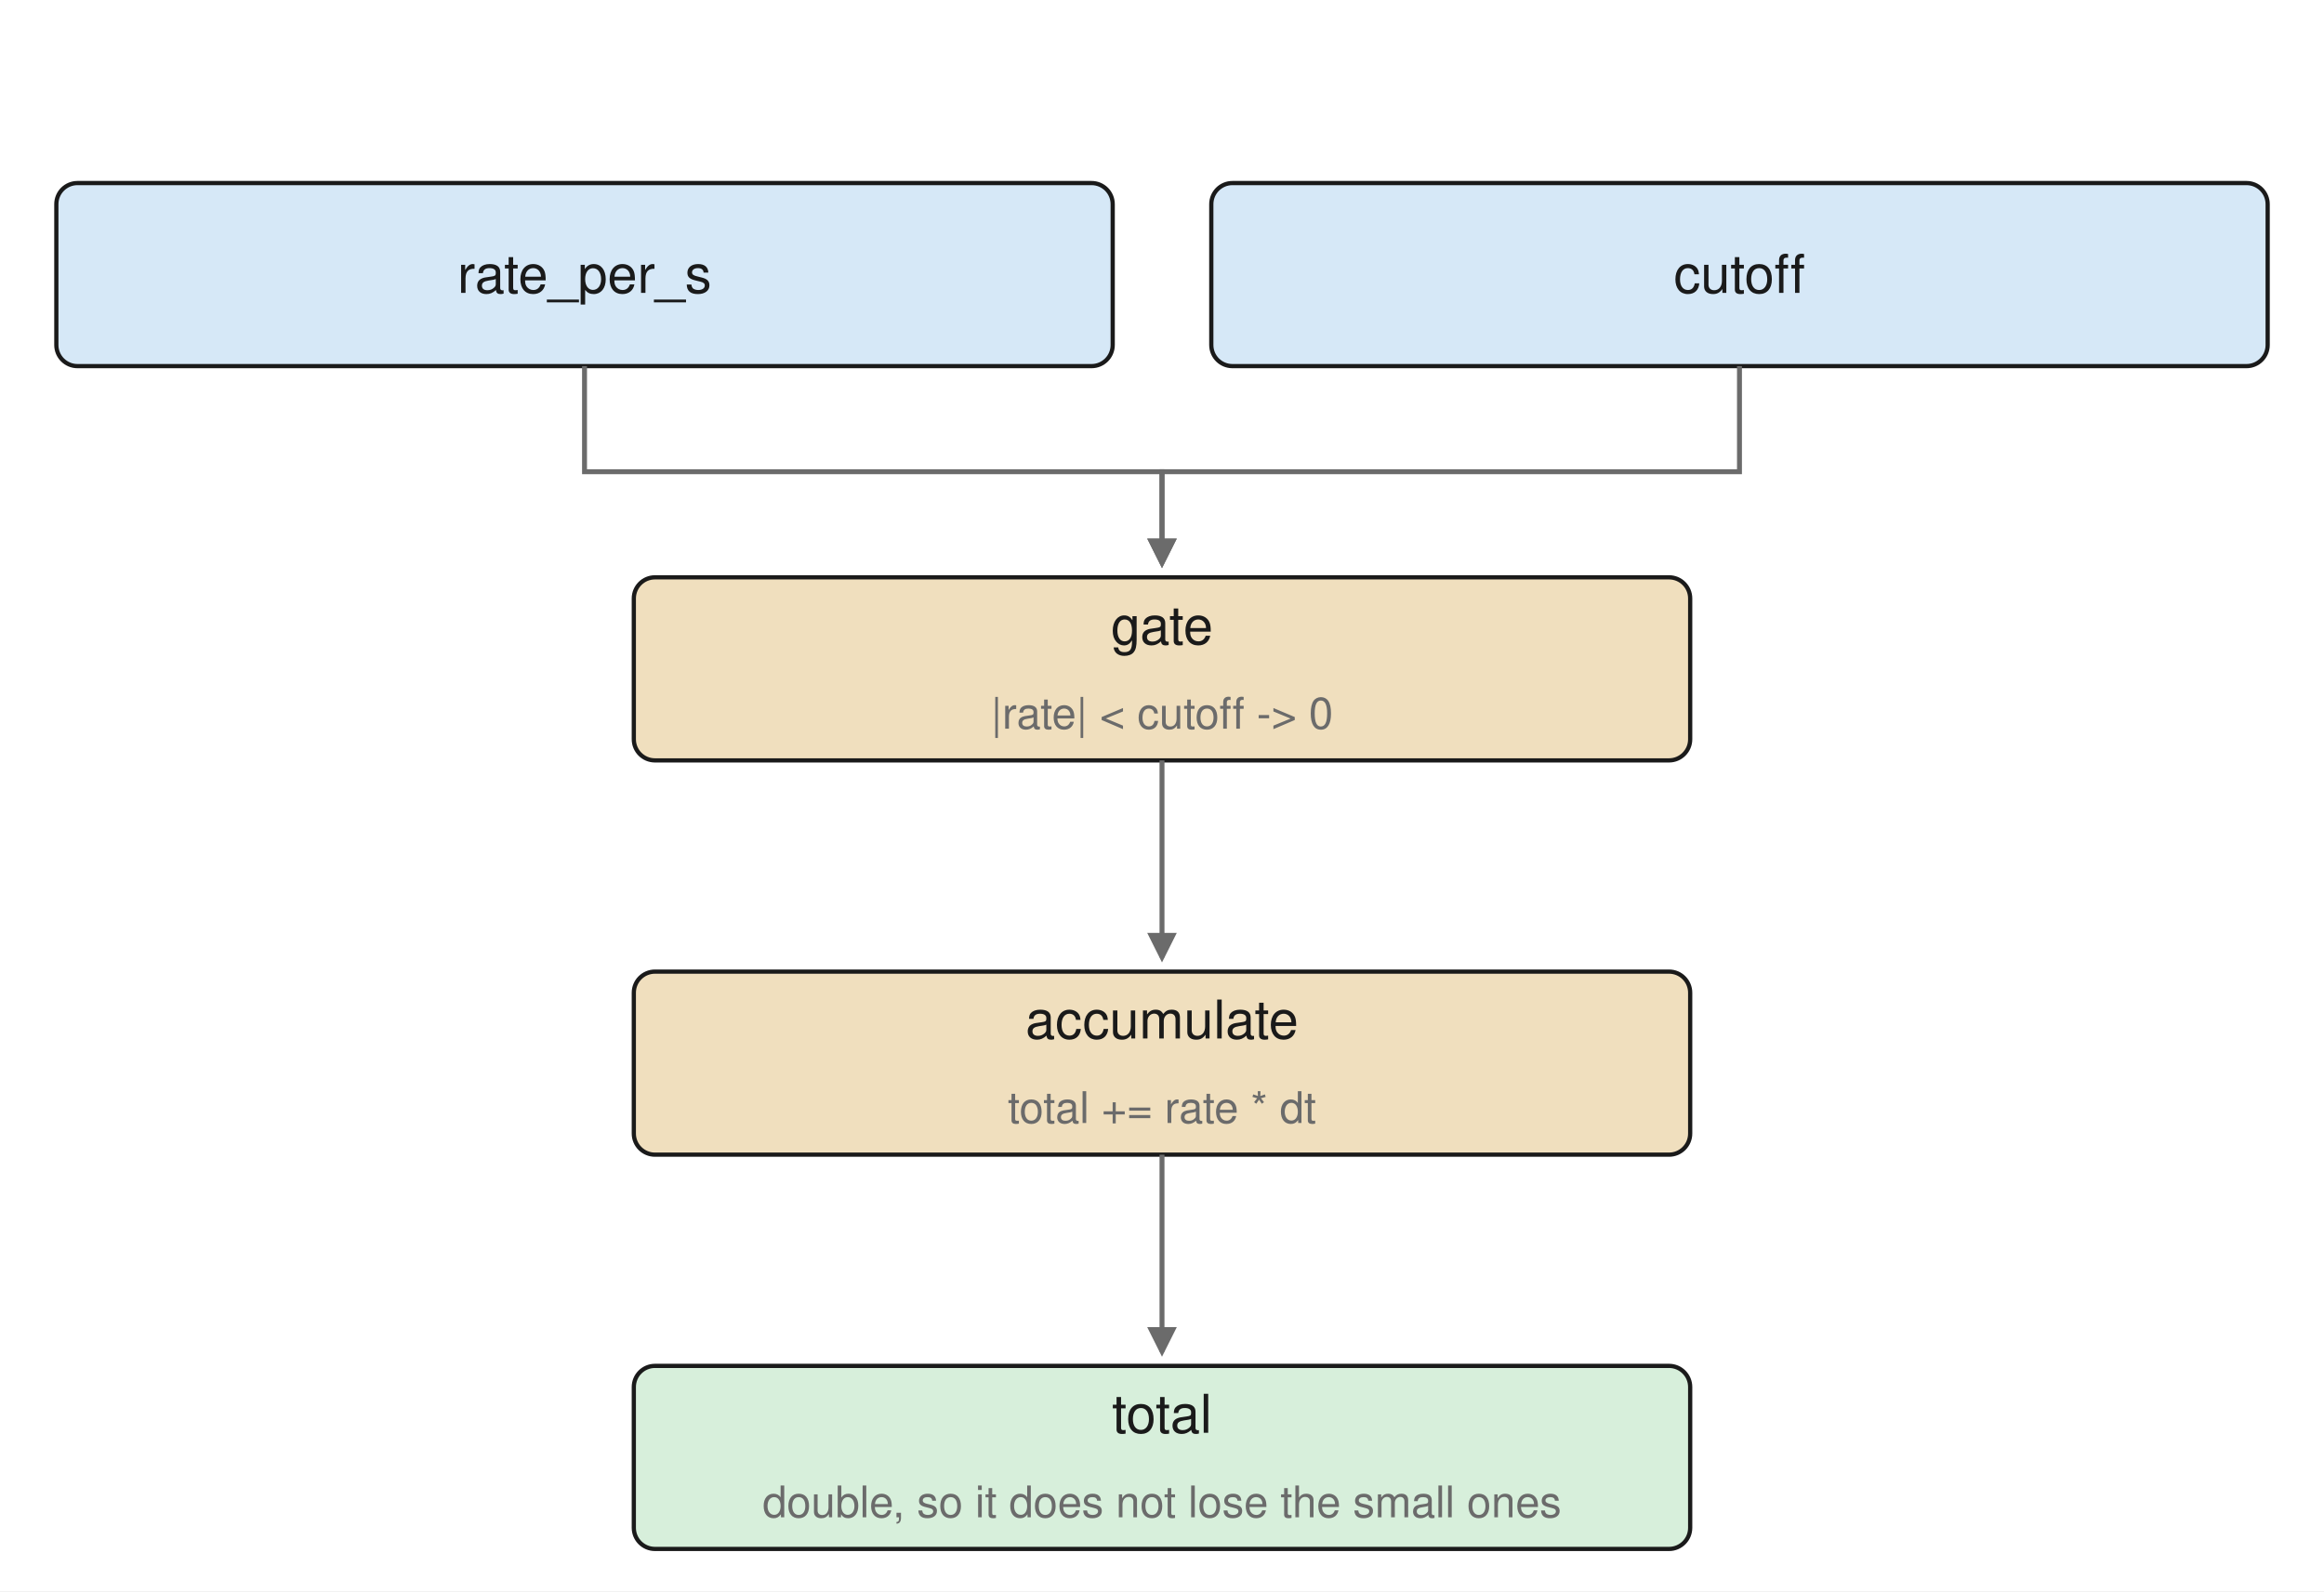
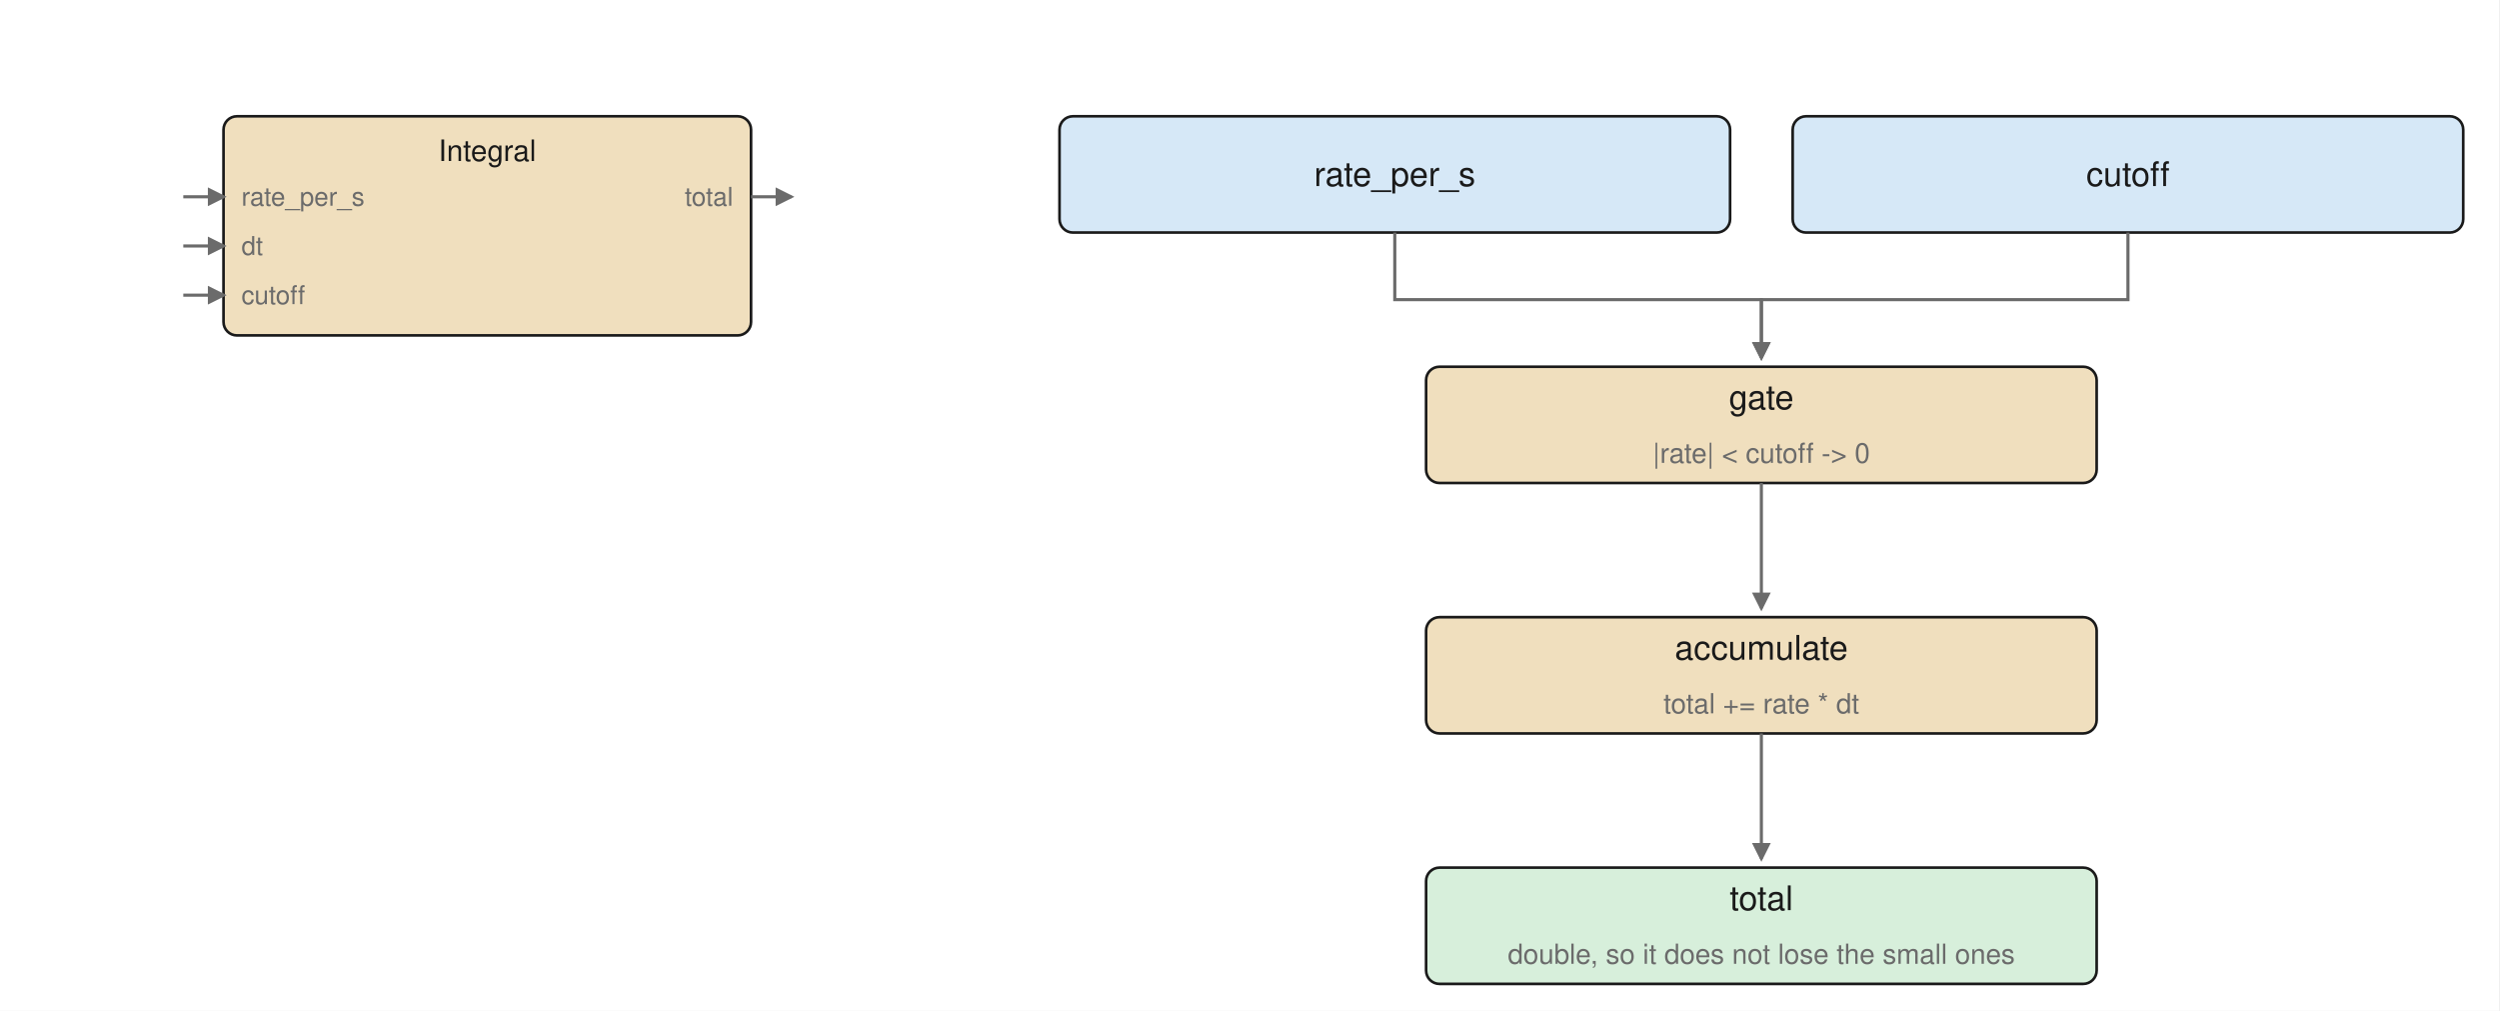
- <svg xmlns="http://www.w3.org/2000/svg" width="330" height="226" viewBox="0 0 330 226" style="max-width:100%;height:auto" content="&lt;mxfile host=&quot;app.diagrams.net&quot; type=&quot;device&quot;&gt;&lt;diagram id=&quot;block_Integral&quot; name=&quot;block_Integral&quot;&gt;&lt;mxGraphModel dx=&quot;330&quot; dy=&quot;226&quot; grid=&quot;0&quot; gridSize=&quot;10&quot; guides=&quot;1&quot; tooltips=&quot;1&quot; connect=&quot;1&quot; arrows=&quot;1&quot; fold=&quot;1&quot; page=&quot;1&quot; pageScale=&quot;1&quot; pageWidth=&quot;330&quot; pageHeight=&quot;226&quot; math=&quot;0&quot; shadow=&quot;0&quot;&gt;&lt;root&gt;&lt;mxCell id=&quot;0&quot;/&gt;&lt;mxCell id=&quot;1&quot; parent=&quot;0&quot;/&gt;&lt;mxCell id=&quot;n2&quot; value=&quot;rate_per_s&quot; style=&quot;rounded=1;fillColor=#d6e8f7;strokeColor=#1a1a1a;whiteSpace=wrap;html=1;fontSize=8&quot; vertex=&quot;1&quot; parent=&quot;1&quot;&gt;&lt;mxGeometry x=&quot;8.0&quot; y=&quot;26&quot; width=&quot;150&quot; height=&quot;26&quot; as=&quot;geometry&quot;/&gt;&lt;/mxCell&gt;&lt;mxCell id=&quot;n3&quot; value=&quot;cutoff&quot; style=&quot;rounded=1;fillColor=#d6e8f7;strokeColor=#1a1a1a;whiteSpace=wrap;html=1;fontSize=8&quot; vertex=&quot;1&quot; parent=&quot;1&quot;&gt;&lt;mxGeometry x=&quot;172.0&quot; y=&quot;26&quot; width=&quot;150&quot; height=&quot;26&quot; as=&quot;geometry&quot;/&gt;&lt;/mxCell&gt;&lt;mxCell id=&quot;n4&quot; value=&quot;gate&quot; style=&quot;rounded=1;fillColor=#f0dfbe;strokeColor=#1a1a1a;whiteSpace=wrap;html=1;fontSize=8&quot; vertex=&quot;1&quot; parent=&quot;1&quot;&gt;&lt;mxGeometry x=&quot;90.0&quot; y=&quot;82&quot; width=&quot;150&quot; height=&quot;26&quot; as=&quot;geometry&quot;/&gt;&lt;/mxCell&gt;&lt;mxCell id=&quot;n5&quot; value=&quot;accumulate&quot; style=&quot;rounded=1;fillColor=#f0dfbe;strokeColor=#1a1a1a;whiteSpace=wrap;html=1;fontSize=8&quot; vertex=&quot;1&quot; parent=&quot;1&quot;&gt;&lt;mxGeometry x=&quot;90.0&quot; y=&quot;138&quot; width=&quot;150&quot; height=&quot;26&quot; as=&quot;geometry&quot;/&gt;&lt;/mxCell&gt;&lt;mxCell id=&quot;n6&quot; value=&quot;total&quot; style=&quot;rounded=1;fillColor=#d7efdb;strokeColor=#1a1a1a;whiteSpace=wrap;html=1;fontSize=8&quot; vertex=&quot;1&quot; parent=&quot;1&quot;&gt;&lt;mxGeometry x=&quot;90.0&quot; y=&quot;194&quot; width=&quot;150&quot; height=&quot;26&quot; as=&quot;geometry&quot;/&gt;&lt;/mxCell&gt;&lt;mxCell id=&quot;e7&quot; value=&quot;&quot; style=&quot;edgeStyle=none;html=1;strokeColor=#6b6b6b;endArrow=block&quot; edge=&quot;1&quot; parent=&quot;1&quot;&gt;&lt;mxGeometry relative=&quot;1&quot; as=&quot;geometry&quot;&gt;&lt;mxPoint x=&quot;83.0&quot; y=&quot;52&quot; as=&quot;sourcePoint&quot;/&gt;&lt;mxPoint x=&quot;165.0&quot; y=&quot;80&quot; as=&quot;targetPoint&quot;/&gt;&lt;Array as=&quot;points&quot;&gt;&lt;mxPoint x=&quot;83.0&quot; y=&quot;67.0&quot;/&gt;&lt;mxPoint x=&quot;165.0&quot; y=&quot;67.0&quot;/&gt;&lt;/Array&gt;&lt;/mxGeometry&gt;&lt;/mxCell&gt;&lt;mxCell id=&quot;e8&quot; value=&quot;&quot; style=&quot;edgeStyle=none;html=1;strokeColor=#6b6b6b;endArrow=block&quot; edge=&quot;1&quot; parent=&quot;1&quot;&gt;&lt;mxGeometry relative=&quot;1&quot; as=&quot;geometry&quot;&gt;&lt;mxPoint x=&quot;247.0&quot; y=&quot;52&quot; as=&quot;sourcePoint&quot;/&gt;&lt;mxPoint x=&quot;165.0&quot; y=&quot;80&quot; as=&quot;targetPoint&quot;/&gt;&lt;Array as=&quot;points&quot;&gt;&lt;mxPoint x=&quot;247.0&quot; y=&quot;67.0&quot;/&gt;&lt;mxPoint x=&quot;165.0&quot; y=&quot;67.0&quot;/&gt;&lt;/Array&gt;&lt;/mxGeometry&gt;&lt;/mxCell&gt;&lt;mxCell id=&quot;e9&quot; value=&quot;&quot; style=&quot;edgeStyle=none;html=1;strokeColor=#6b6b6b;endArrow=block&quot; edge=&quot;1&quot; parent=&quot;1&quot;&gt;&lt;mxGeometry relative=&quot;1&quot; as=&quot;geometry&quot;&gt;&lt;mxPoint x=&quot;165.0&quot; y=&quot;108&quot; as=&quot;sourcePoint&quot;/&gt;&lt;mxPoint x=&quot;165.0&quot; y=&quot;136&quot; as=&quot;targetPoint&quot;/&gt;&lt;/mxGeometry&gt;&lt;/mxCell&gt;&lt;mxCell id=&quot;e10&quot; value=&quot;&quot; style=&quot;edgeStyle=none;html=1;strokeColor=#6b6b6b;endArrow=block&quot; edge=&quot;1&quot; parent=&quot;1&quot;&gt;&lt;mxGeometry relative=&quot;1&quot; as=&quot;geometry&quot;&gt;&lt;mxPoint x=&quot;165.0&quot; y=&quot;164&quot; as=&quot;sourcePoint&quot;/&gt;&lt;mxPoint x=&quot;165.0&quot; y=&quot;192&quot; as=&quot;targetPoint&quot;/&gt;&lt;/mxGeometry&gt;&lt;/mxCell&gt;&lt;/root&gt;&lt;/mxGraphModel&gt;&lt;/diagram&gt;&lt;/mxfile&gt;">
+ <svg xmlns="http://www.w3.org/2000/svg" width="559.0" height="226" viewBox="0 0 559.0 226" style="max-width:100%;height:auto" content="&lt;mxfile host=&quot;app.diagrams.net&quot; type=&quot;device&quot;&gt;&lt;diagram id=&quot;block_Integral&quot; name=&quot;block_Integral&quot;&gt;&lt;mxGraphModel dx=&quot;559.0&quot; dy=&quot;226&quot; grid=&quot;0&quot; gridSize=&quot;10&quot; guides=&quot;1&quot; tooltips=&quot;1&quot; connect=&quot;1&quot; arrows=&quot;1&quot; fold=&quot;1&quot; page=&quot;1&quot; pageScale=&quot;1&quot; pageWidth=&quot;559.0&quot; pageHeight=&quot;226&quot; math=&quot;0&quot; shadow=&quot;0&quot;&gt;&lt;root&gt;&lt;mxCell id=&quot;0&quot;/&gt;&lt;mxCell id=&quot;1&quot; parent=&quot;0&quot;/&gt;&lt;mxCell id=&quot;n2&quot; value=&quot;&quot; style=&quot;rounded=1;fillColor=#f0dfbe;strokeColor=#1a1a1a;whiteSpace=wrap;html=1;fontSize=8&quot; vertex=&quot;1&quot; parent=&quot;1&quot;&gt;&lt;mxGeometry x=&quot;50.0&quot; y=&quot;26.0&quot; width=&quot;118.0&quot; height=&quot;49&quot; as=&quot;geometry&quot;/&gt;&lt;/mxCell&gt;&lt;mxCell id=&quot;n3&quot; value=&quot;Integral&quot; style=&quot;text;html=1;fontSize=6;fontColor=#1a1a1a;align=center&quot; vertex=&quot;1&quot; parent=&quot;1&quot;&gt;&lt;mxGeometry x=&quot;109.0&quot; y=&quot;29.4&quot; width=&quot;40&quot; height=&quot;10.6&quot; as=&quot;geometry&quot;/&gt;&lt;/mxCell&gt;&lt;mxCell id=&quot;n4&quot; value=&quot;rate_per_s&quot; style=&quot;text;html=1;fontSize=5;fontColor=#6b6b6b;align=left&quot; vertex=&quot;1&quot; parent=&quot;1&quot;&gt;&lt;mxGeometry x=&quot;54.0&quot; y=&quot;40.2&quot; width=&quot;50&quot; height=&quot;9.8&quot; as=&quot;geometry&quot;/&gt;&lt;/mxCell&gt;&lt;mxCell id=&quot;e5&quot; value=&quot;&quot; style=&quot;edgeStyle=none;html=1;strokeColor=#6b6b6b;endArrow=block&quot; edge=&quot;1&quot; parent=&quot;1&quot;&gt;&lt;mxGeometry relative=&quot;1&quot; as=&quot;geometry&quot;&gt;&lt;mxPoint x=&quot;41.0&quot; y=&quot;44.0&quot; as=&quot;sourcePoint&quot;/&gt;&lt;mxPoint x=&quot;50.0&quot; y=&quot;44.0&quot; as=&quot;targetPoint&quot;/&gt;&lt;/mxGeometry&gt;&lt;/mxCell&gt;&lt;mxCell id=&quot;n6&quot; value=&quot;dt&quot; style=&quot;text;html=1;fontSize=5;fontColor=#6b6b6b;align=left&quot; vertex=&quot;1&quot; parent=&quot;1&quot;&gt;&lt;mxGeometry x=&quot;54.0&quot; y=&quot;51.2&quot; width=&quot;40&quot; height=&quot;9.8&quot; as=&quot;geometry&quot;/&gt;&lt;/mxCell&gt;&lt;mxCell id=&quot;e7&quot; value=&quot;&quot; style=&quot;edgeStyle=none;html=1;strokeColor=#6b6b6b;endArrow=block&quot; edge=&quot;1&quot; parent=&quot;1&quot;&gt;&lt;mxGeometry relative=&quot;1&quot; as=&quot;geometry&quot;&gt;&lt;mxPoint x=&quot;41.0&quot; y=&quot;55.0&quot; as=&quot;sourcePoint&quot;/&gt;&lt;mxPoint x=&quot;50.0&quot; y=&quot;55.0&quot; as=&quot;targetPoint&quot;/&gt;&lt;/mxGeometry&gt;&lt;/mxCell&gt;&lt;mxCell id=&quot;n8&quot; value=&quot;cutoff&quot; style=&quot;text;html=1;fontSize=5;fontColor=#6b6b6b;align=left&quot; vertex=&quot;1&quot; parent=&quot;1&quot;&gt;&lt;mxGeometry x=&quot;54.0&quot; y=&quot;62.2&quot; width=&quot;40&quot; height=&quot;9.8&quot; as=&quot;geometry&quot;/&gt;&lt;/mxCell&gt;&lt;mxCell id=&quot;e9&quot; value=&quot;&quot; style=&quot;edgeStyle=none;html=1;strokeColor=#6b6b6b;endArrow=block&quot; edge=&quot;1&quot; parent=&quot;1&quot;&gt;&lt;mxGeometry relative=&quot;1&quot; as=&quot;geometry&quot;&gt;&lt;mxPoint x=&quot;41.0&quot; y=&quot;66.0&quot; as=&quot;sourcePoint&quot;/&gt;&lt;mxPoint x=&quot;50.0&quot; y=&quot;66.0&quot; as=&quot;targetPoint&quot;/&gt;&lt;/mxGeometry&gt;&lt;/mxCell&gt;&lt;mxCell id=&quot;n10&quot; value=&quot;total&quot; style=&quot;text;html=1;fontSize=5;fontColor=#6b6b6b;align=left&quot; vertex=&quot;1&quot; parent=&quot;1&quot;&gt;&lt;mxGeometry x=&quot;164.0&quot; y=&quot;40.2&quot; width=&quot;40&quot; height=&quot;9.8&quot; as=&quot;geometry&quot;/&gt;&lt;/mxCell&gt;&lt;mxCell id=&quot;e11&quot; value=&quot;&quot; style=&quot;edgeStyle=none;html=1;strokeColor=#6b6b6b;endArrow=block&quot; edge=&quot;1&quot; parent=&quot;1&quot;&gt;&lt;mxGeometry relative=&quot;1&quot; as=&quot;geometry&quot;&gt;&lt;mxPoint x=&quot;168.0&quot; y=&quot;44.0&quot; as=&quot;sourcePoint&quot;/&gt;&lt;mxPoint x=&quot;177.0&quot; y=&quot;44.0&quot; as=&quot;targetPoint&quot;/&gt;&lt;/mxGeometry&gt;&lt;/mxCell&gt;&lt;mxCell id=&quot;n12&quot; value=&quot;rate_per_s&quot; style=&quot;rounded=1;fillColor=#d6e8f7;strokeColor=#1a1a1a;whiteSpace=wrap;html=1;fontSize=8&quot; vertex=&quot;1&quot; parent=&quot;1&quot;&gt;&lt;mxGeometry x=&quot;237.0&quot; y=&quot;26.0&quot; width=&quot;150&quot; height=&quot;26&quot; as=&quot;geometry&quot;/&gt;&lt;/mxCell&gt;&lt;mxCell id=&quot;n13&quot; value=&quot;cutoff&quot; style=&quot;rounded=1;fillColor=#d6e8f7;strokeColor=#1a1a1a;whiteSpace=wrap;html=1;fontSize=8&quot; vertex=&quot;1&quot; parent=&quot;1&quot;&gt;&lt;mxGeometry x=&quot;401.0&quot; y=&quot;26.0&quot; width=&quot;150&quot; height=&quot;26&quot; as=&quot;geometry&quot;/&gt;&lt;/mxCell&gt;&lt;mxCell id=&quot;n14&quot; value=&quot;gate&quot; style=&quot;rounded=1;fillColor=#f0dfbe;strokeColor=#1a1a1a;whiteSpace=wrap;html=1;fontSize=8&quot; vertex=&quot;1&quot; parent=&quot;1&quot;&gt;&lt;mxGeometry x=&quot;319.0&quot; y=&quot;82.0&quot; width=&quot;150&quot; height=&quot;26&quot; as=&quot;geometry&quot;/&gt;&lt;/mxCell&gt;&lt;mxCell id=&quot;n15&quot; value=&quot;accumulate&quot; style=&quot;rounded=1;fillColor=#f0dfbe;strokeColor=#1a1a1a;whiteSpace=wrap;html=1;fontSize=8&quot; vertex=&quot;1&quot; parent=&quot;1&quot;&gt;&lt;mxGeometry x=&quot;319.0&quot; y=&quot;138.0&quot; width=&quot;150&quot; height=&quot;26&quot; as=&quot;geometry&quot;/&gt;&lt;/mxCell&gt;&lt;mxCell id=&quot;n16&quot; value=&quot;total&quot; style=&quot;rounded=1;fillColor=#d7efdb;strokeColor=#1a1a1a;whiteSpace=wrap;html=1;fontSize=8&quot; vertex=&quot;1&quot; parent=&quot;1&quot;&gt;&lt;mxGeometry x=&quot;319.0&quot; y=&quot;194.0&quot; width=&quot;150&quot; height=&quot;26&quot; as=&quot;geometry&quot;/&gt;&lt;/mxCell&gt;&lt;mxCell id=&quot;e17&quot; value=&quot;&quot; style=&quot;edgeStyle=none;html=1;strokeColor=#6b6b6b;endArrow=block&quot; edge=&quot;1&quot; parent=&quot;1&quot;&gt;&lt;mxGeometry relative=&quot;1&quot; as=&quot;geometry&quot;&gt;&lt;mxPoint x=&quot;312.0&quot; y=&quot;52.0&quot; as=&quot;sourcePoint&quot;/&gt;&lt;mxPoint x=&quot;394.0&quot; y=&quot;80.0&quot; as=&quot;targetPoint&quot;/&gt;&lt;Array as=&quot;points&quot;&gt;&lt;mxPoint x=&quot;312.0&quot; y=&quot;67.0&quot;/&gt;&lt;mxPoint x=&quot;394.0&quot; y=&quot;67.0&quot;/&gt;&lt;/Array&gt;&lt;/mxGeometry&gt;&lt;/mxCell&gt;&lt;mxCell id=&quot;e18&quot; value=&quot;&quot; style=&quot;edgeStyle=none;html=1;strokeColor=#6b6b6b;endArrow=block&quot; edge=&quot;1&quot; parent=&quot;1&quot;&gt;&lt;mxGeometry relative=&quot;1&quot; as=&quot;geometry&quot;&gt;&lt;mxPoint x=&quot;476.0&quot; y=&quot;52.0&quot; as=&quot;sourcePoint&quot;/&gt;&lt;mxPoint x=&quot;394.0&quot; y=&quot;80.0&quot; as=&quot;targetPoint&quot;/&gt;&lt;Array as=&quot;points&quot;&gt;&lt;mxPoint x=&quot;476.0&quot; y=&quot;67.0&quot;/&gt;&lt;mxPoint x=&quot;394.0&quot; y=&quot;67.0&quot;/&gt;&lt;/Array&gt;&lt;/mxGeometry&gt;&lt;/mxCell&gt;&lt;mxCell id=&quot;e19&quot; value=&quot;&quot; style=&quot;edgeStyle=none;html=1;strokeColor=#6b6b6b;endArrow=block&quot; edge=&quot;1&quot; parent=&quot;1&quot;&gt;&lt;mxGeometry relative=&quot;1&quot; as=&quot;geometry&quot;&gt;&lt;mxPoint x=&quot;394.0&quot; y=&quot;108.0&quot; as=&quot;sourcePoint&quot;/&gt;&lt;mxPoint x=&quot;394.0&quot; y=&quot;136.0&quot; as=&quot;targetPoint&quot;/&gt;&lt;/mxGeometry&gt;&lt;/mxCell&gt;&lt;mxCell id=&quot;e20&quot; value=&quot;&quot; style=&quot;edgeStyle=none;html=1;strokeColor=#6b6b6b;endArrow=block&quot; edge=&quot;1&quot; parent=&quot;1&quot;&gt;&lt;mxGeometry relative=&quot;1&quot; as=&quot;geometry&quot;&gt;&lt;mxPoint x=&quot;394.0&quot; y=&quot;164.0&quot; as=&quot;sourcePoint&quot;/&gt;&lt;mxPoint x=&quot;394.0&quot; y=&quot;192.0&quot; as=&quot;targetPoint&quot;/&gt;&lt;/mxGeometry&gt;&lt;/mxCell&gt;&lt;/root&gt;&lt;/mxGraphModel&gt;&lt;/diagram&gt;&lt;/mxfile&gt;">
  <defs>
    <marker id="a" markerWidth="6" markerHeight="6" refX="5" refY="3" orient="auto">
      <path d="M0,0 L6,3 L0,6 z" fill="#6b6b6b" />
    </marker>
  </defs>
-   <rect width="330" height="226" fill="#ffffff" />
-   <rect x="8.0" y="26" width="150" height="26" rx="3" fill="#d6e8f7" stroke="#1a1a1a" stroke-width="0.6" />
-   <text x="83.0" y="41.6" font-family="Helvetica,Arial,sans-serif" font-size="7.6" fill="#1a1a1a" text-anchor="middle">rate_per_s</text>
-   <rect x="172.0" y="26" width="150" height="26" rx="3" fill="#d6e8f7" stroke="#1a1a1a" stroke-width="0.6" />
-   <text x="247.0" y="41.6" font-family="Helvetica,Arial,sans-serif" font-size="7.6" fill="#1a1a1a" text-anchor="middle">cutoff</text>
-   <rect x="90.0" y="82" width="150" height="26" rx="3" fill="#f0dfbe" stroke="#1a1a1a" stroke-width="0.6" />
-   <text x="165.0" y="91.5" font-family="Helvetica,Arial,sans-serif" font-size="7.6" fill="#1a1a1a" text-anchor="middle">gate</text>
-   <text x="165.0" y="103.5" font-family="Helvetica,Arial,sans-serif" font-size="6.2" fill="#6b6b6b" text-anchor="middle">|rate| &lt; cutoff -&gt; 0</text>
-   <rect x="90.0" y="138" width="150" height="26" rx="3" fill="#f0dfbe" stroke="#1a1a1a" stroke-width="0.6" />
-   <text x="165.0" y="147.5" font-family="Helvetica,Arial,sans-serif" font-size="7.6" fill="#1a1a1a" text-anchor="middle">accumulate</text>
-   <text x="165.0" y="159.5" font-family="Helvetica,Arial,sans-serif" font-size="6.2" fill="#6b6b6b" text-anchor="middle">total += rate * dt</text>
-   <rect x="90.0" y="194" width="150" height="26" rx="3" fill="#d7efdb" stroke="#1a1a1a" stroke-width="0.6" />
-   <text x="165.0" y="203.5" font-family="Helvetica,Arial,sans-serif" font-size="7.6" fill="#1a1a1a" text-anchor="middle">total</text>
-   <text x="165.0" y="215.5" font-family="Helvetica,Arial,sans-serif" font-size="6.2" fill="#6b6b6b" text-anchor="middle">double, so it does not lose the small ones</text>
-   <polyline points="83.0,52 83.0,67.0 165.0,67.0 165.0,80" fill="none" stroke="#6b6b6b" stroke-width="0.7" marker-end="url(#a)" />
-   <polyline points="247.0,52 247.0,67.0 165.0,67.0 165.0,80" fill="none" stroke="#6b6b6b" stroke-width="0.7" marker-end="url(#a)" />
-   <polyline points="165.0,108 165.0,136" fill="none" stroke="#6b6b6b" stroke-width="0.7" marker-end="url(#a)" />
-   <polyline points="165.0,164 165.0,192" fill="none" stroke="#6b6b6b" stroke-width="0.7" marker-end="url(#a)" />
+   <rect width="559.0" height="226" fill="#ffffff" />
+   <rect x="50.0" y="26.0" width="118.0" height="49" rx="3" fill="#f0dfbe" stroke="#1a1a1a" stroke-width="0.6" />
+   <text x="109.0" y="36.0" font-family="Helvetica,Arial,sans-serif" font-size="6.6" fill="#1a1a1a" text-anchor="middle">Integral</text>
+   <text x="54.0" y="46.0" font-family="Helvetica,Arial,sans-serif" font-size="5.8" fill="#6b6b6b" text-anchor="start">rate_per_s</text>
+   <polyline points="41.0,44.0 50.0,44.0" fill="none" stroke="#6b6b6b" stroke-width="0.7" marker-end="url(#a)" />
+   <text x="54.0" y="57.0" font-family="Helvetica,Arial,sans-serif" font-size="5.8" fill="#6b6b6b" text-anchor="start">dt</text>
+   <polyline points="41.0,55.0 50.0,55.0" fill="none" stroke="#6b6b6b" stroke-width="0.7" marker-end="url(#a)" />
+   <text x="54.0" y="68.0" font-family="Helvetica,Arial,sans-serif" font-size="5.8" fill="#6b6b6b" text-anchor="start">cutoff</text>
+   <polyline points="41.0,66.0 50.0,66.0" fill="none" stroke="#6b6b6b" stroke-width="0.7" marker-end="url(#a)" />
+   <text x="164.0" y="46.0" font-family="Helvetica,Arial,sans-serif" font-size="5.8" fill="#6b6b6b" text-anchor="end">total</text>
+   <polyline points="168.0,44.0 177.0,44.0" fill="none" stroke="#6b6b6b" stroke-width="0.7" marker-end="url(#a)" />
+   <rect x="237.0" y="26.0" width="150" height="26" rx="3" fill="#d6e8f7" stroke="#1a1a1a" stroke-width="0.6" />
+   <text x="312.0" y="41.6" font-family="Helvetica,Arial,sans-serif" font-size="7.6" fill="#1a1a1a" text-anchor="middle">rate_per_s</text>
+   <rect x="401.0" y="26.0" width="150" height="26" rx="3" fill="#d6e8f7" stroke="#1a1a1a" stroke-width="0.6" />
+   <text x="476.0" y="41.6" font-family="Helvetica,Arial,sans-serif" font-size="7.6" fill="#1a1a1a" text-anchor="middle">cutoff</text>
+   <rect x="319.0" y="82.0" width="150" height="26" rx="3" fill="#f0dfbe" stroke="#1a1a1a" stroke-width="0.6" />
+   <text x="394.0" y="91.5" font-family="Helvetica,Arial,sans-serif" font-size="7.6" fill="#1a1a1a" text-anchor="middle">gate</text>
+   <text x="394.0" y="103.5" font-family="Helvetica,Arial,sans-serif" font-size="6.2" fill="#6b6b6b" text-anchor="middle">|rate| &lt; cutoff -&gt; 0</text>
+   <rect x="319.0" y="138.0" width="150" height="26" rx="3" fill="#f0dfbe" stroke="#1a1a1a" stroke-width="0.6" />
+   <text x="394.0" y="147.5" font-family="Helvetica,Arial,sans-serif" font-size="7.6" fill="#1a1a1a" text-anchor="middle">accumulate</text>
+   <text x="394.0" y="159.5" font-family="Helvetica,Arial,sans-serif" font-size="6.2" fill="#6b6b6b" text-anchor="middle">total += rate * dt</text>
+   <rect x="319.0" y="194.0" width="150" height="26" rx="3" fill="#d7efdb" stroke="#1a1a1a" stroke-width="0.6" />
+   <text x="394.0" y="203.5" font-family="Helvetica,Arial,sans-serif" font-size="7.6" fill="#1a1a1a" text-anchor="middle">total</text>
+   <text x="394.0" y="215.5" font-family="Helvetica,Arial,sans-serif" font-size="6.2" fill="#6b6b6b" text-anchor="middle">double, so it does not lose the small ones</text>
+   <polyline points="312.0,52.0 312.0,67.0 394.0,67.0 394.0,80.0" fill="none" stroke="#6b6b6b" stroke-width="0.7" marker-end="url(#a)" />
+   <polyline points="476.0,52.0 476.0,67.0 394.0,67.0 394.0,80.0" fill="none" stroke="#6b6b6b" stroke-width="0.7" marker-end="url(#a)" />
+   <polyline points="394.0,108.0 394.0,136.0" fill="none" stroke="#6b6b6b" stroke-width="0.7" marker-end="url(#a)" />
+   <polyline points="394.0,164.0 394.0,192.0" fill="none" stroke="#6b6b6b" stroke-width="0.7" marker-end="url(#a)" />
</svg>
